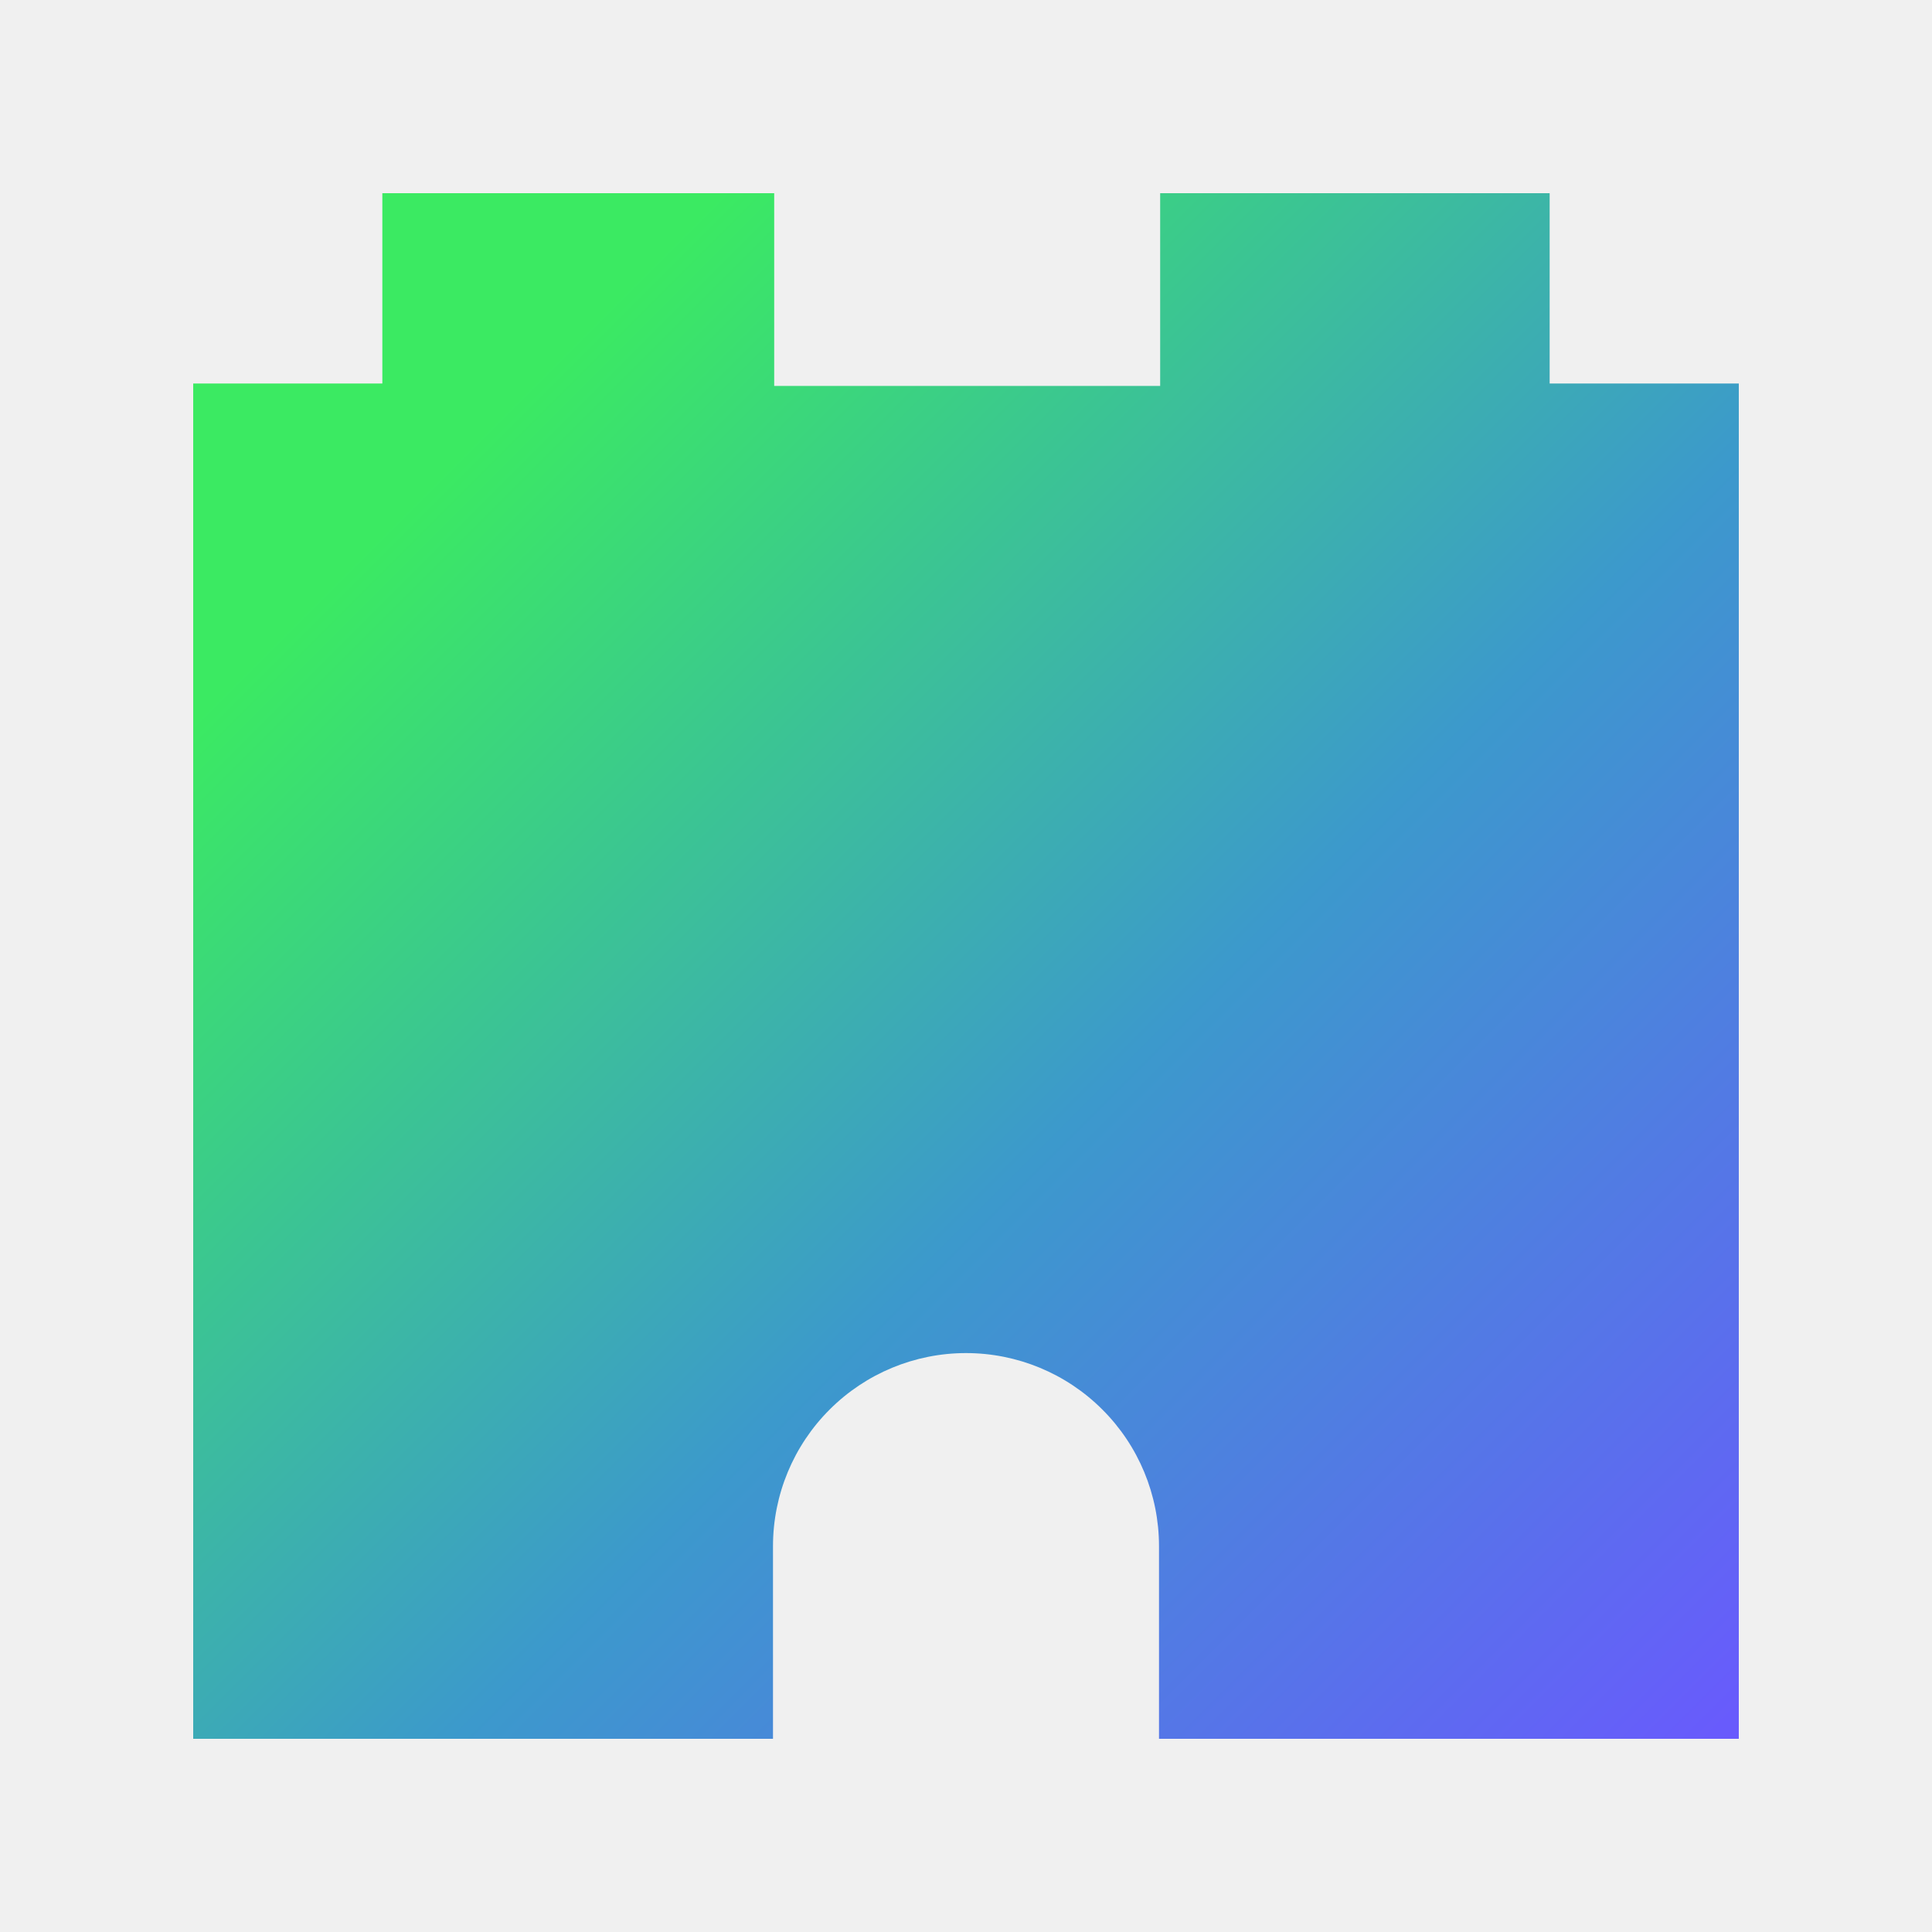
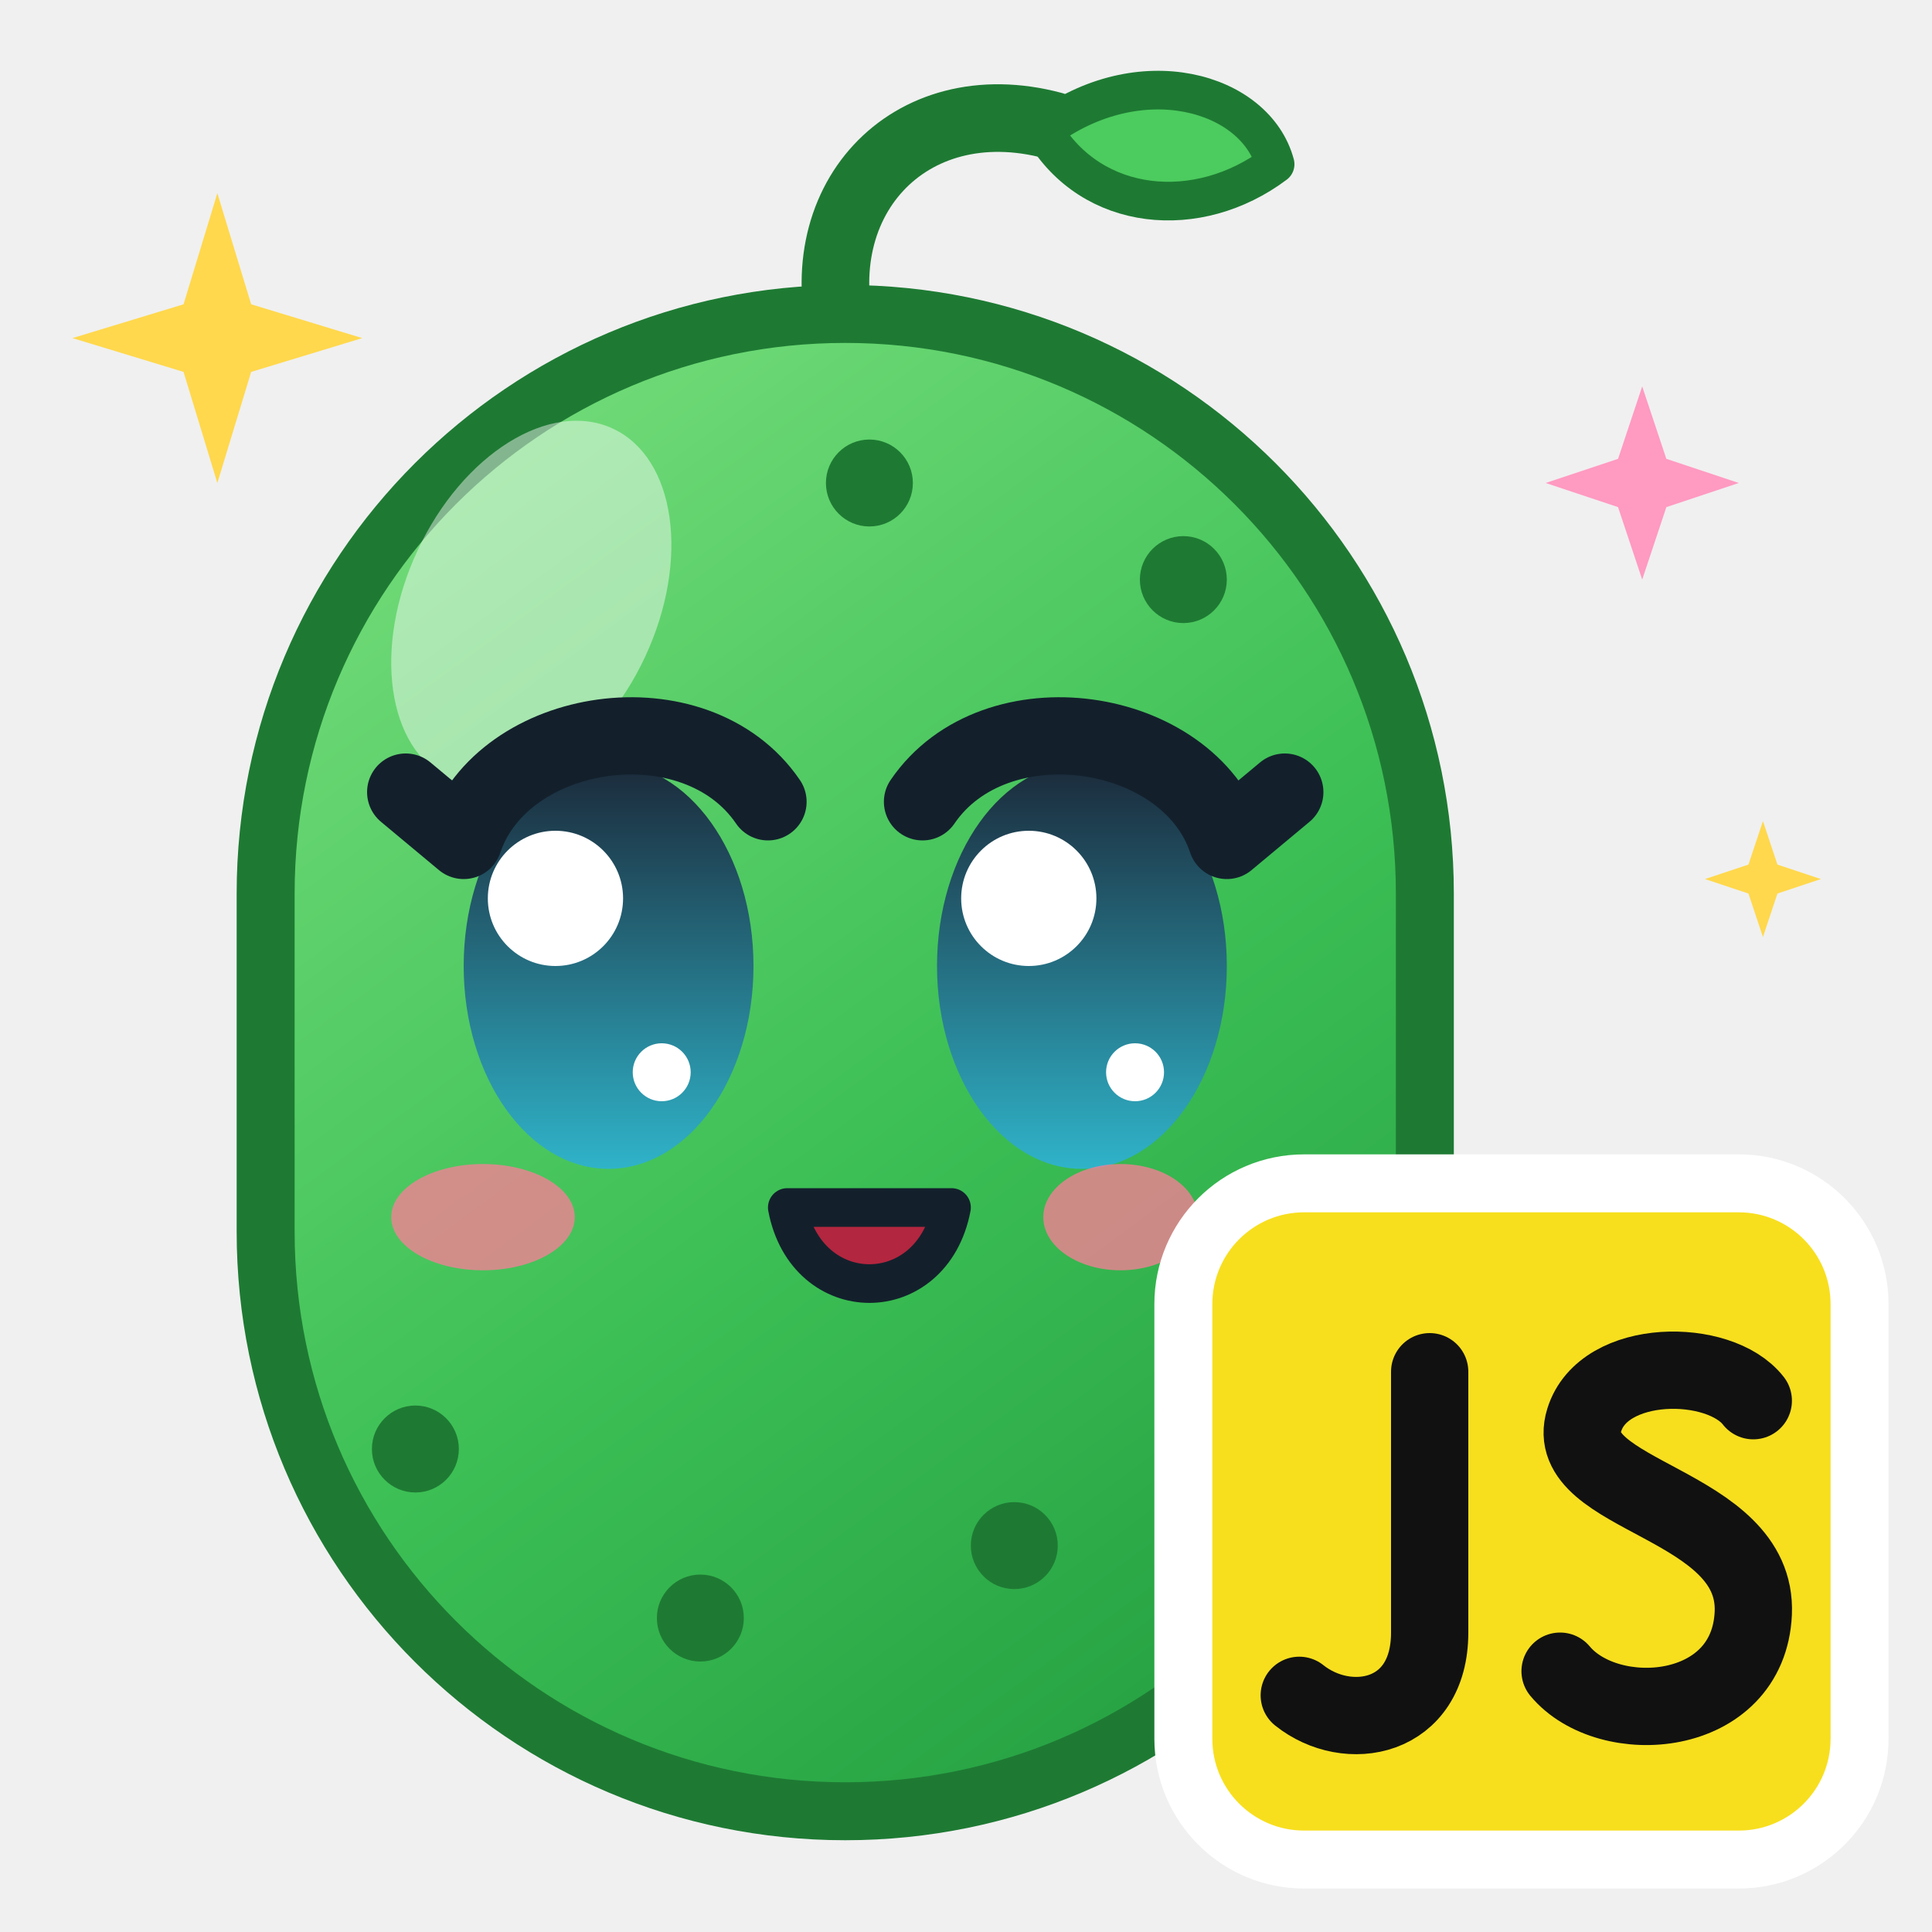
<svg xmlns="http://www.w3.org/2000/svg" width="40" height="40" viewBox="0 0 40 40" fill="none">
-   <path d="M32.084 7.94V4H24.02V7.99H16.029V4H7.916V7.94H4V36H16.004V32.005C16.006 30.946 16.427 29.931 17.177 29.183C17.926 28.434 18.941 28.014 20 28.014C21.059 28.014 22.074 28.434 22.823 29.183C23.573 29.931 23.994 30.946 23.996 32.005V36H36V7.94H32.084Z" fill="url(#paint0_linear)" />
  <defs>
-     <linearGradient id="paint0_linear" x1="2.942" y1="4.9" x2="37.777" y2="39.734" gradientUnits="userSpaceOnUse">
-       <stop offset="0.159" stop-color="#3BEA62" />
-       <stop offset="0.54" stop-color="#3C99CC" />
-       <stop offset="0.937" stop-color="#6B57FF" />
+     <linearGradient id="body" x1="8" y1="6" x2="30" y2="36" gradientUnits="userSpaceOnUse">
+       <stop offset="0" stop-color="#7BE07F" />
+       <stop offset="0.55" stop-color="#3CBF55" />
+       <stop offset="1" stop-color="#219A3E" />
+     </linearGradient>
+     <linearGradient id="iris" x1="0" y1="0" x2="0" y2="1">
+       <stop offset="0" stop-color="#1B2A3A" />
+       <stop offset="1" stop-color="#2FB3C9" />
    </linearGradient>
  </defs>
+   <path d="M17.5 7.2C16.6 4.2 18.8 1.8 21.8 2.6" stroke="#1E7A33" stroke-width="1.4" stroke-linecap="round" />
+   <path d="M21.6 2.7C23.6 1.2 26 1.9 26.4 3.4C24.8 4.6 22.6 4.4 21.6 2.7Z" fill="#4CCB5E" stroke="#1E7A33" stroke-width="0.8" stroke-linejoin="round" />
+   <rect x="5.5" y="6.5" width="24" height="31" rx="12" fill="url(#body)" stroke="#1E7A33" stroke-width="1.2" />
+   <ellipse cx="11" cy="12.5" rx="2.6" ry="4" transform="rotate(25 11 12.5)" fill="#FFFFFF" fill-opacity="0.45" />
+   <circle cx="18" cy="10" r="0.9" fill="#1E7A33" />
+   <circle cx="24.5" cy="12" r="0.9" fill="#1E7A33" />
+   <circle cx="8.6" cy="30" r="0.9" fill="#1E7A33" />
+   <circle cx="14.5" cy="33.5" r="0.9" fill="#1E7A33" />
+   <circle cx="21" cy="32" r="0.9" fill="#1E7A33" />
+   <ellipse cx="12.6" cy="20" rx="3" ry="4.2" fill="url(#iris)" />
+   <ellipse cx="22.4" cy="20" rx="3" ry="4.2" fill="url(#iris)" />
+   <path d="M8.4 16.4L9.6 17.4C10.4 15 14.4 14.4 15.9 16.6" stroke="#13202C" stroke-width="1.6" stroke-linecap="round" stroke-linejoin="round" />
+   <path d="M26.6 16.4L25.4 17.4C24.6 15 20.6 14.4 19.1 16.6" stroke="#13202C" stroke-width="1.6" stroke-linecap="round" stroke-linejoin="round" />
+   <circle cx="11.5" cy="18.6" r="1.4" fill="#FFFFFF" />
+   <circle cx="21.3" cy="18.6" r="1.4" fill="#FFFFFF" />
+   <circle cx="13.7" cy="22.2" r="0.6" fill="#FFFFFF" />
+   <circle cx="23.5" cy="22.2" r="0.6" fill="#FFFFFF" />
+   <ellipse cx="10" cy="25.2" rx="1.9" ry="1.1" fill="#FF7C98" fill-opacity="0.75" />
+   <ellipse cx="23.2" cy="25.2" rx="1.6" ry="1.1" fill="#FF7C98" fill-opacity="0.75" />
+   <path d="M16.3 25C16.7 27.1 19.3 27.1 19.7 25Z" fill="#B3263F" stroke="#13202C" stroke-width="0.8" stroke-linejoin="round" />
+   <path d="M4.5 4L5.2 6.3L7.5 7L5.2 7.7L4.5 10L3.8 7.7L1.5 7L3.8 6.3Z" fill="#FFD84D" />
+   <path d="M34 8L34.5 9.5L36 10L34.5 10.5L34 12L33.5 10.5L32 10L33.5 9.5Z" fill="#FF9AC1" />
+   <path d="M36.5 17L36.8 17.9L37.7 18.2L36.8 18.5L36.5 19.4L36.2 18.5L35.3 18.2L36.2 17.9Z" fill="#FFD84D" />
+   <rect x="24.5" y="24.5" width="14" height="14" rx="2.5" fill="#F7DF1E" stroke="#FFFFFF" stroke-width="1.2" />
+   <path d="M29.6 28.4V33.8C29.6 35.6 27.9 35.9 26.9 35.1" stroke="#111111" stroke-width="1.6" stroke-linecap="round" />
+   <path d="M36.3 29C35.6 28.1 33.2 28.1 32.8 29.4C32.3 31 36.4 31.1 36.3 33.4C36.2 35.6 33.3 35.8 32.3 34.6" stroke="#111111" stroke-width="1.6" stroke-linecap="round" />
</svg>
